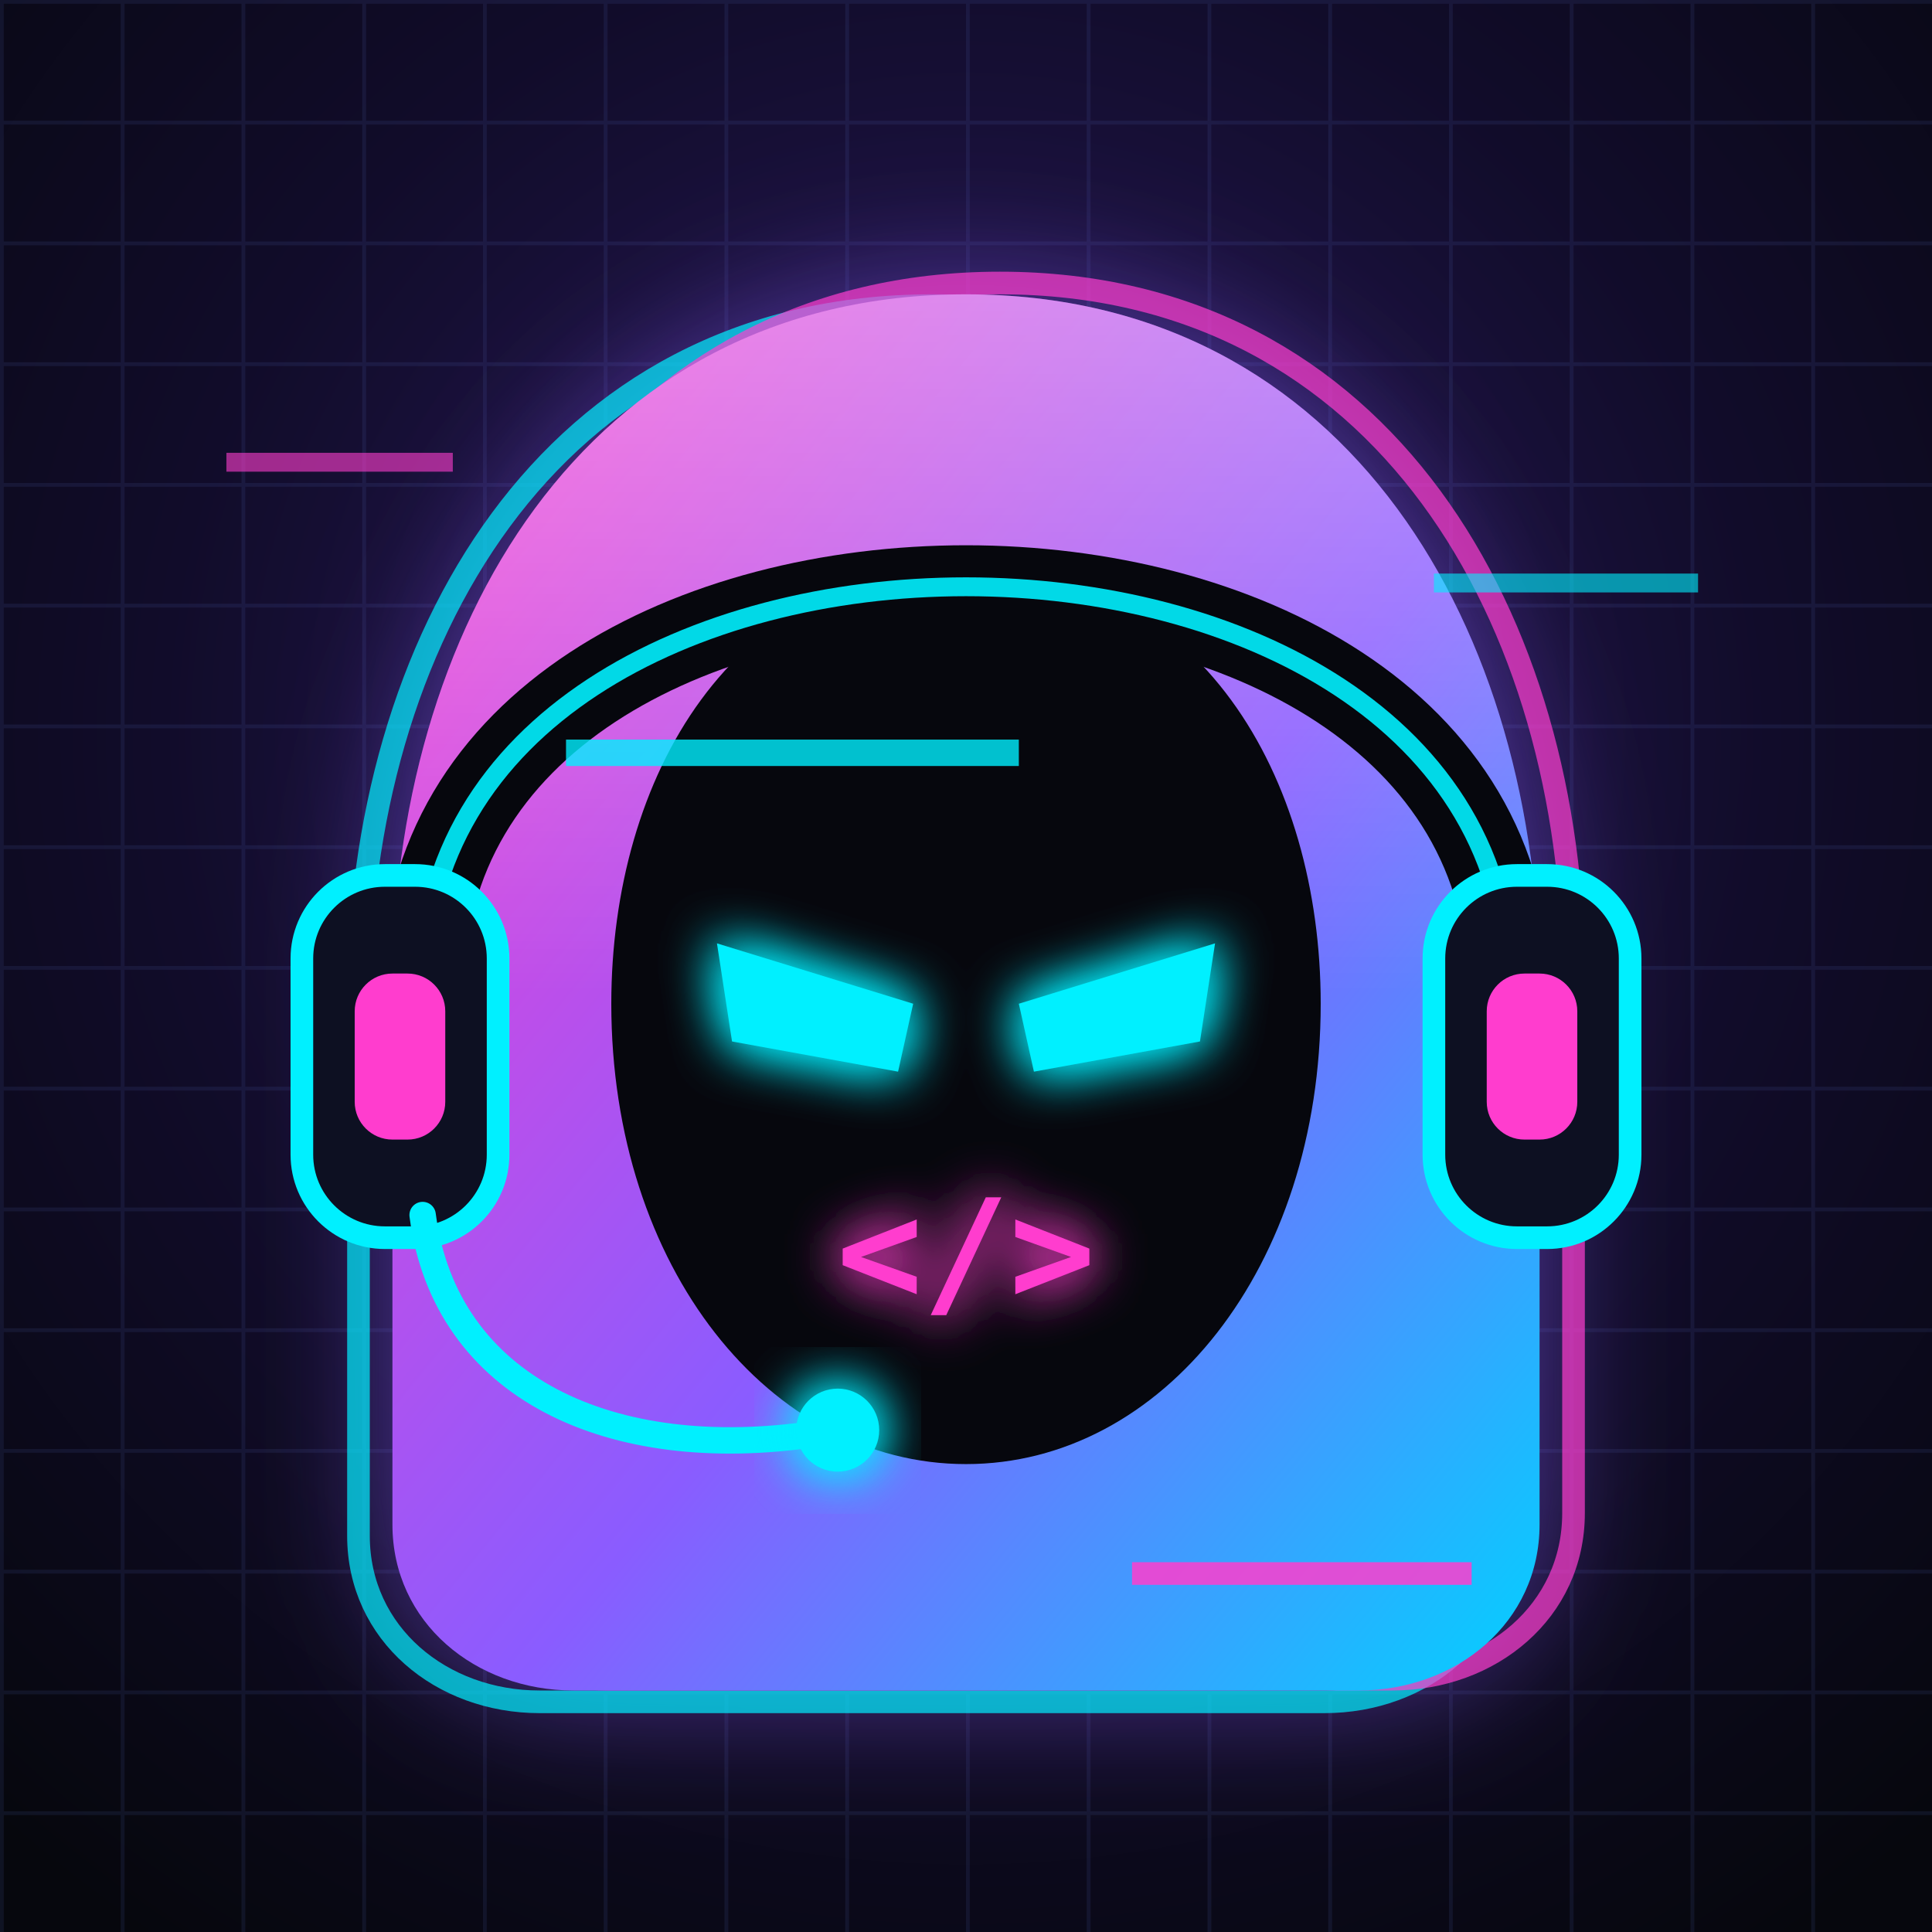
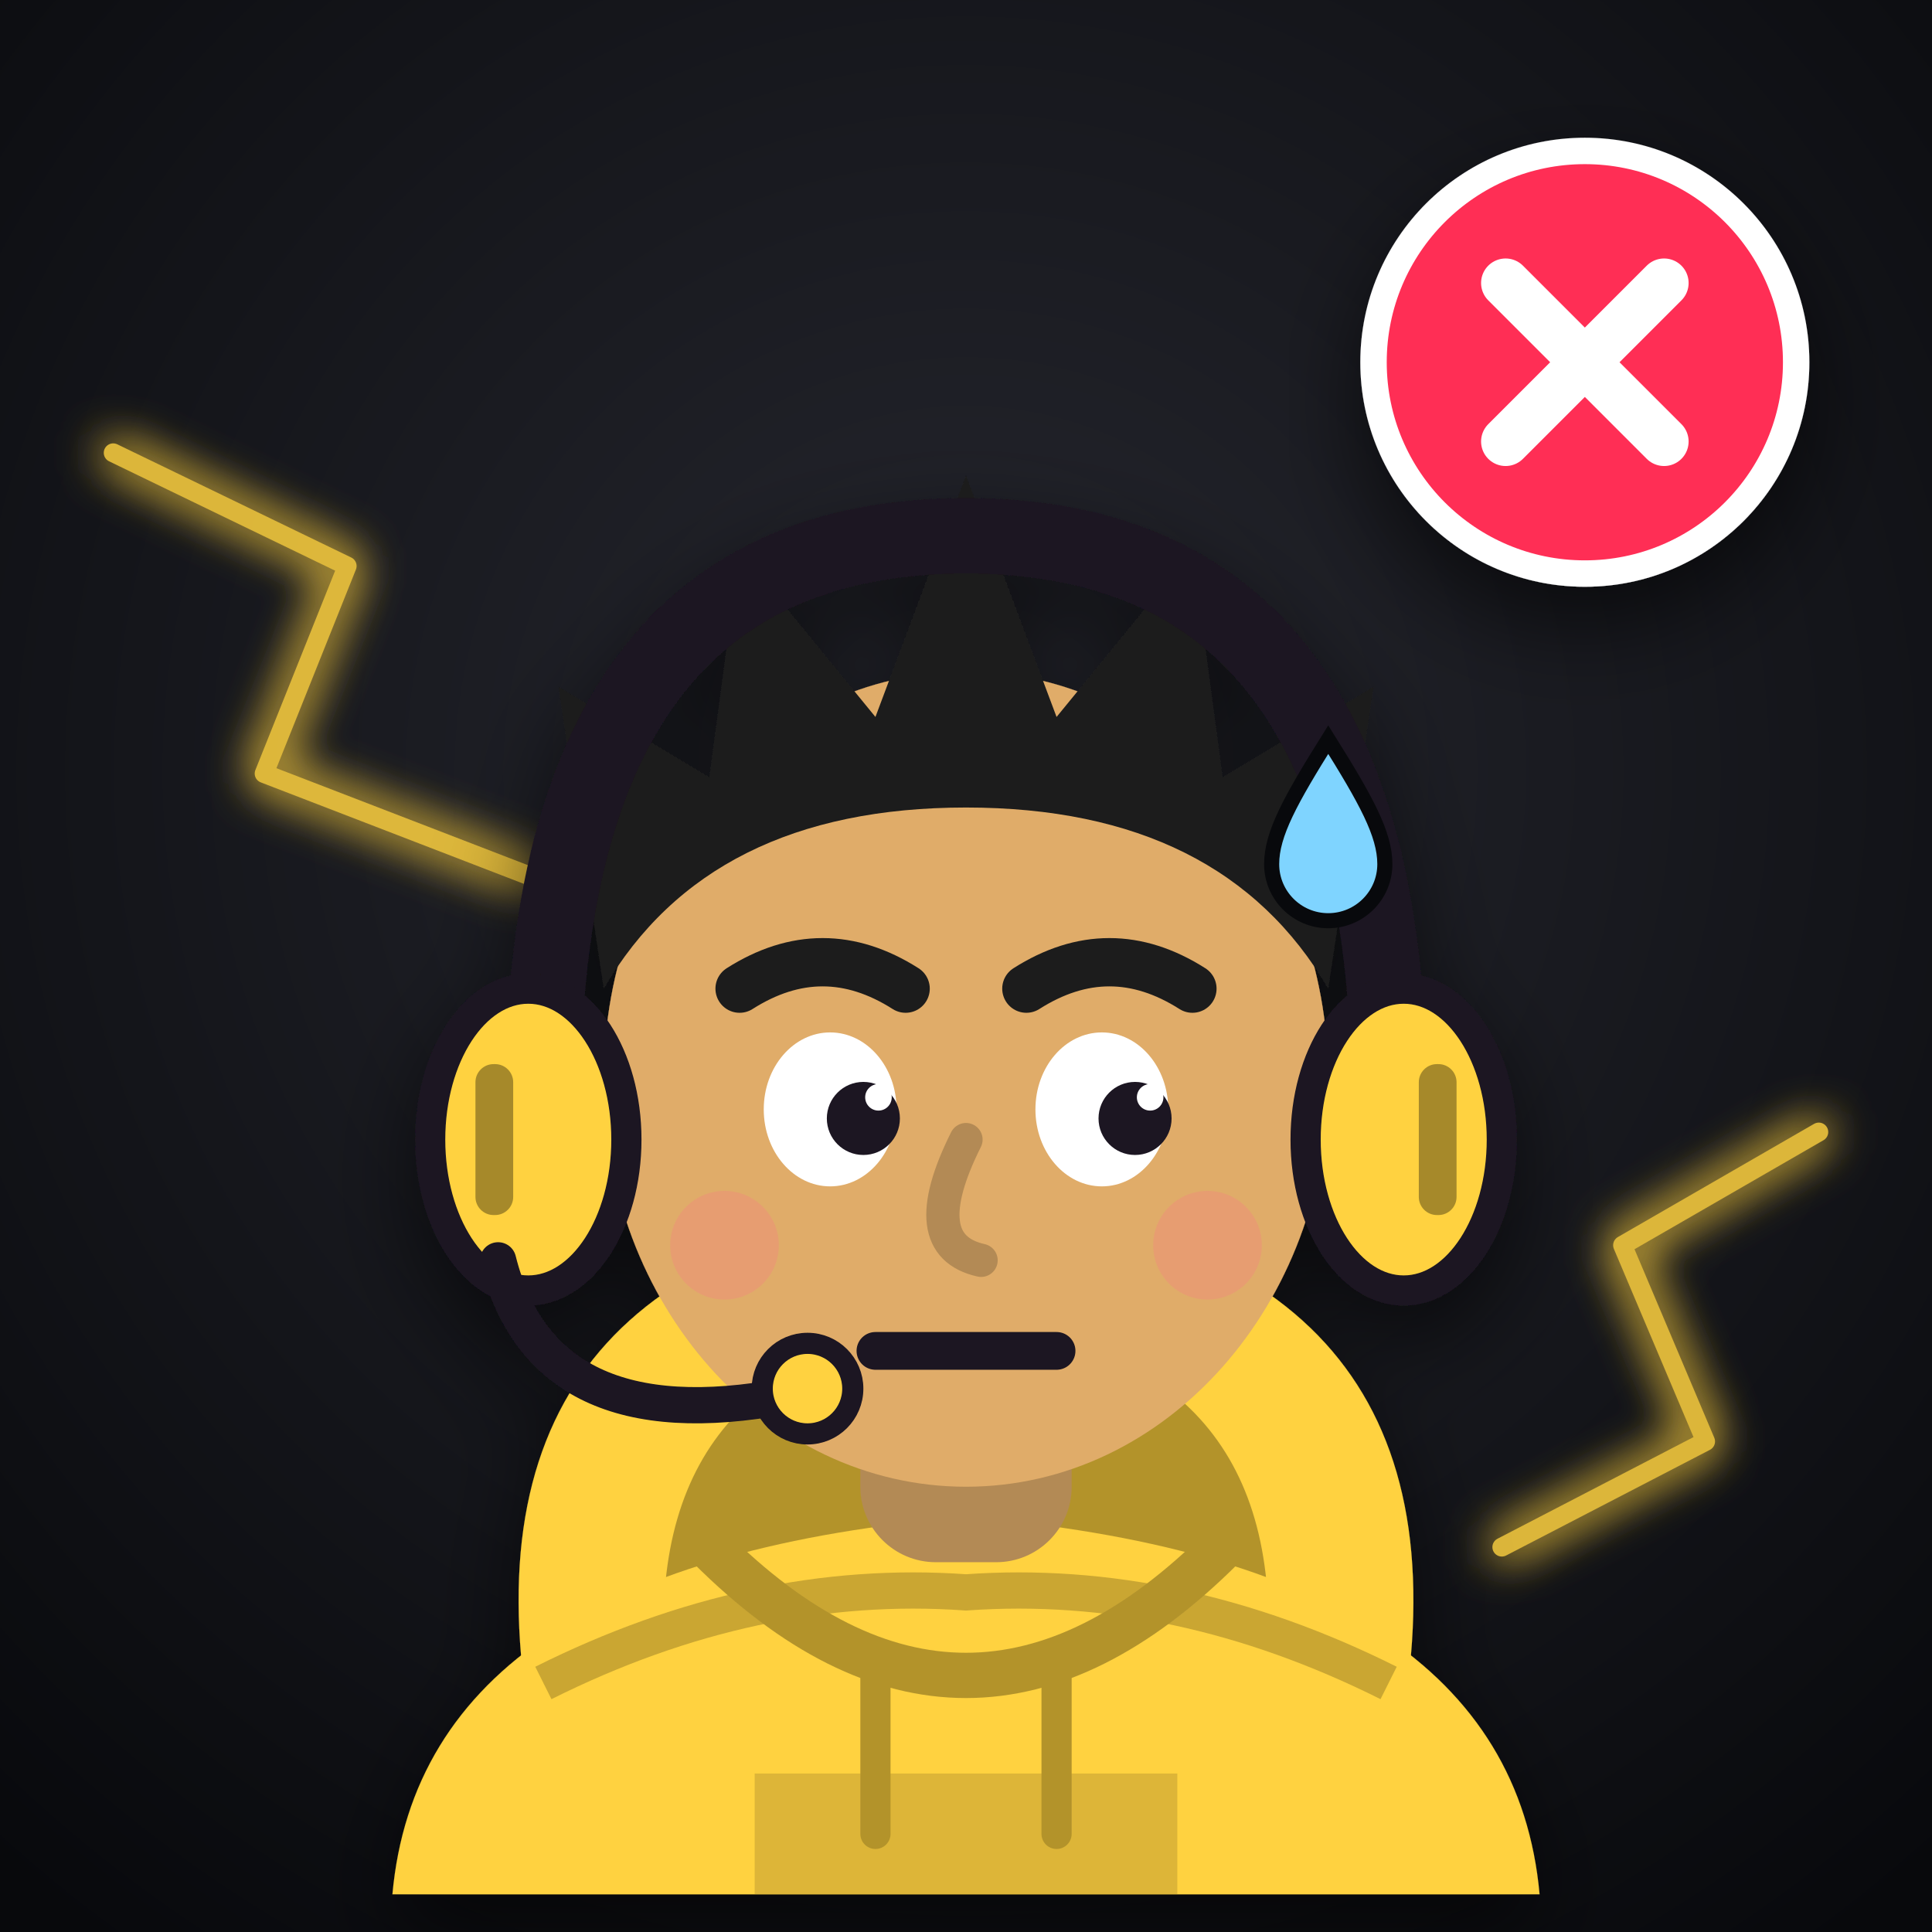
<svg xmlns="http://www.w3.org/2000/svg" viewBox="0 0 512 512" width="512" height="512">
  <defs>
-     <radialGradient id="bg" cx="50%" cy="38%" r="75%">
-       <stop offset="0" stop-color="#2a1a5e" />
-       <stop offset=".55" stop-color="#110c2a" />
-       <stop offset="1" stop-color="#06070d" />
+     <radialGradient id="bg" cx="50%" cy="40%" r="75%">
+       <stop offset="0" stop-color="#26272f" />
+       <stop offset="1" stop-color="#08090c" />
    </radialGradient>
-     <linearGradient id="hot" x1="0" y1="0" x2="1" y2="1">
-       <stop offset="0" stop-color="#ff3dce" />
-       <stop offset=".55" stop-color="#8a5cff" />
-       <stop offset="1" stop-color="#00d2ff" />
-     </linearGradient>
-     <linearGradient id="shine" x1="0" y1="0" x2="0" y2="1">
-       <stop offset="0" stop-color="#fff" stop-opacity=".35" />
-       <stop offset=".5" stop-color="#fff" stop-opacity="0" />
-     </linearGradient>
    <filter id="glow" x="-50%" y="-50%" width="200%" height="200%">
-       <feGaussianBlur stdDeviation="7" result="b" />
+       <feGaussianBlur stdDeviation="6" result="b" />
      <feMerge>
        <feMergeNode in="b" />
        <feMergeNode in="b" />
        <feMergeNode in="SourceGraphic" />
      </feMerge>
    </filter>
-     <filter id="soft" x="-20%" y="-20%" width="140%" height="140%">
-       <feGaussianBlur stdDeviation="18" />
+     <filter id="shadow" x="-20%" y="-20%" width="140%" height="160%">
+       <feDropShadow dx="0" dy="10" stdDeviation="12" flood-color="#000" flood-opacity=".6" />
    </filter>
-     <pattern id="grid" width="32" height="32" patternUnits="userSpaceOnUse">
-       <path d="M32 0H0V32" fill="none" stroke="#7896ff" stroke-opacity=".09" stroke-width="2" />
-     </pattern>
  </defs>
  <rect width="512" height="512" fill="url(#bg)" />
-   <rect width="512" height="512" fill="url(#grid)" />
-   <path d="M256 78C154 78 104 168 104 262V404c0 26 22 44 48 44h208c26 0 48-18 48-44V262C408 168 358 78 256 78Z" fill="#8a5cff" opacity=".55" filter="url(#soft)" />
-   <path d="M256 78C154 78 104 168 104 262V404c0 26 22 44 48 44h208c26 0 48-18 48-44V262C408 168 358 78 256 78Z" fill="none" stroke="#00f0ff" stroke-width="6" opacity=".7" transform="translate(-9 3)" />
-   <path d="M256 78C154 78 104 168 104 262V404c0 26 22 44 48 44h208c26 0 48-18 48-44V262C408 168 358 78 256 78Z" fill="none" stroke="#ff3dce" stroke-width="6" opacity=".7" transform="translate(9 -3)" />
-   <path d="M256 78C154 78 104 168 104 262V404c0 26 22 44 48 44h208c26 0 48-18 48-44V262C408 168 358 78 256 78Z" fill="url(#hot)" />
-   <path d="M256 78C154 78 104 168 104 262V404c0 26 22 44 48 44h208c26 0 48-18 48-44V262C408 168 358 78 256 78Z" fill="url(#shine)" />
-   <path d="M256 150c-62 0-94 56-94 116 0 70 42 122 94 122s94-52 94-122c0-60-32-116-94-116Z" fill="#06070d" />
-   <path d="M112 262C112 120 400 120 400 262" fill="none" stroke="#06070d" stroke-width="22" stroke-linecap="round" />
-   <path d="M112 262C112 120 400 120 400 262" fill="none" stroke="#00f0ff" stroke-width="5" stroke-linecap="round" opacity=".9" />
-   <rect x="80" y="232" width="52" height="96" rx="22" fill="#0d1022" stroke="#00f0ff" stroke-width="6" />
-   <rect x="380" y="232" width="52" height="96" rx="22" fill="#0d1022" stroke="#00f0ff" stroke-width="6" />
-   <rect x="94" y="258" width="24" height="44" rx="10" fill="#ff3dce" />
-   <rect x="394" y="258" width="24" height="44" rx="10" fill="#ff3dce" />
-   <path d="M112 322c6 46 50 66 104 58" fill="none" stroke="#00f0ff" stroke-width="7" stroke-linecap="round" />
-   <circle cx="222" cy="379" r="11" fill="#00f0ff" filter="url(#glow)" />
-   <g fill="#00f0ff" filter="url(#glow)">
-     <path d="M190 250l52 16-4 18-44-8Z" />
-     <path d="M322 250l-52 16 4 18 44-8Z" />
+   <polyline points="30,120 92,150 70,205 140,232" fill="none" stroke="#ffd23f" stroke-width="5" stroke-linejoin="round" stroke-linecap="round" filter="url(#glow)" opacity=".85" />
+   <polyline points="482,300 430,330 452,382 398,410" fill="none" stroke="#ffd23f" stroke-width="5" stroke-linejoin="round" stroke-linecap="round" filter="url(#glow)" opacity=".85" />
+   <g filter="url(#shadow)">
+     <svg x="56" y="70" width="400" height="432" viewBox="0 -8 100 108">
+       <path d="M21 88 Q16 57 50 54 Q84 57 79 88 Z" fill="#ffd23f" />
+       <path d="M30 84 Q29 64 50 62 Q71 64 70 84 Z" fill="rgb(179,147,44)" />
+       <path d="M12 100 Q14 78 50 75 Q86 78 88 100 Z" fill="#ffd23f" />
+       <path d="M22 86 Q36 79 50 80 Q64 79 78 86" fill="none" stroke="rgb(179,147,44)" stroke-width="2.4" opacity=".7" />
+       <path d="M36 92 H64 V100 H36 Z" fill="rgb(179,147,44)" opacity=".45" />
+       <path d="M33 77 Q50 94 67 77" fill="none" stroke="rgb(179,147,44)" stroke-width="3" />
+       <path d="M44 84 V96 M56 84 V96" stroke="rgb(179,147,44)" stroke-width="2" stroke-linecap="round" />
+       <rect x="43" y="62" width="14" height="16" rx="5" fill="rgb(179,138,84)" />
+       <circle cx="26" cy="49" r="6" fill="#e0ac69" />
+       <circle cx="74" cy="49" r="6" fill="#e0ac69" />
+       <ellipse cx="50" cy="46" rx="24" ry="27" fill="#e0ac69" />
+       <path d="M26 40 L23 20 L33 26 L35 11 L44 22 L50 6 L56 22 L65 11 L67 26 L77 20 L74 40 Q67 28 50 28 Q33 28 26 40 Z" fill="#1c1c1c" />
+       <path d="M50 50 Q46.5 57 51 58" stroke="rgb(179,138,84)" stroke-width="2.2" fill="none" stroke-linecap="round" />
+       <circle cx="34" cy="57" r="3.6" fill="#ff6b8b" opacity="0.22" />
+       <circle cx="66" cy="57" r="3.6" fill="#ff6b8b" opacity="0.22" />
+       <path d="M35 40 Q40.5 36.5 46 40 M54 40 Q59.5 36.5 65 40" stroke="#1c1c1c" stroke-width="3.2" fill="none" stroke-linecap="round" />
+       <g class="eye">
+         <ellipse cx="41" cy="48" rx="4.4" ry="5.1" fill="#fff" />
+         <circle cx="43.2" cy="48.6" r="2.42" fill="#1a1420" />
+         <circle cx="44.2" cy="47.2" r="0.88" fill="#fff" />
+       </g>
+       <g class="eye">
+         <ellipse cx="59" cy="48" rx="4.4" ry="5.1" fill="#fff" />
+         <circle cx="61.2" cy="48.6" r="2.42" fill="#1a1420" />
+         <circle cx="62.2" cy="47.2" r="0.88" fill="#fff" />
+       </g>
+       <path d="M44 64 H56" stroke="#1a1420" stroke-width="2.5" fill="none" stroke-linecap="round" />
+       <path d="M22 50 Q21 10 50 10 Q79 10 78 50" fill="none" stroke="#1a1420" stroke-width="5" stroke-linecap="round" />
+       <ellipse cx="21" cy="50" rx="6.5" ry="10" fill="#ffd23f" stroke="#1a1420" stroke-width="2" />
+       <ellipse cx="79" cy="50" rx="6.5" ry="10" fill="#ffd23f" stroke="#1a1420" stroke-width="2" />
+       <rect x="17.5" y="45" width="2.5" height="10" rx="1.2" fill="rgb(166,137,41)" />
+       <rect x="80" y="45" width="2.5" height="10" rx="1.2" fill="rgb(166,137,41)" />
+       <path d="M19 58 Q22 70 38 67" stroke="#1a1420" stroke-width="2.4" fill="none" stroke-linecap="round" />
+       <circle cx="39.5" cy="66.5" r="3" fill="#ffd23f" stroke="#1a1420" stroke-width="1.4" />
+     </svg>
  </g>
-   <text x="256" y="345" text-anchor="middle" font-family="Consolas, 'JetBrains Mono', monospace" font-weight="700" font-size="38" fill="#ff3dce" filter="url(#glow)">&lt;/&gt;</text>
-   <rect x="150" y="196" width="120" height="7" fill="#00f0ff" opacity=".8" />
-   <rect x="300" y="414" width="90" height="6" fill="#ff3dce" opacity=".85" />
-   <rect x="60" y="120" width="60" height="5" fill="#ff3dce" opacity=".6" />
-   <rect x="380" y="152" width="70" height="5" fill="#00f0ff" opacity=".6" />
+   <path d="M352 196c10 16 15 25 15 33a15 15 0 0 1-30 0c0-8 5-17 15-33z" fill="#7fd4ff" stroke="#08090c" stroke-width="4" />
+   <g transform="translate(420 96)" filter="url(#shadow)">
+     <circle r="56" fill="#ff2d55" stroke="#fff" stroke-width="7" />
+     <path d="M-21 -21L21 21M21 -21L-21 21" stroke="#fff" stroke-width="13" stroke-linecap="round" />
+   </g>
</svg>
